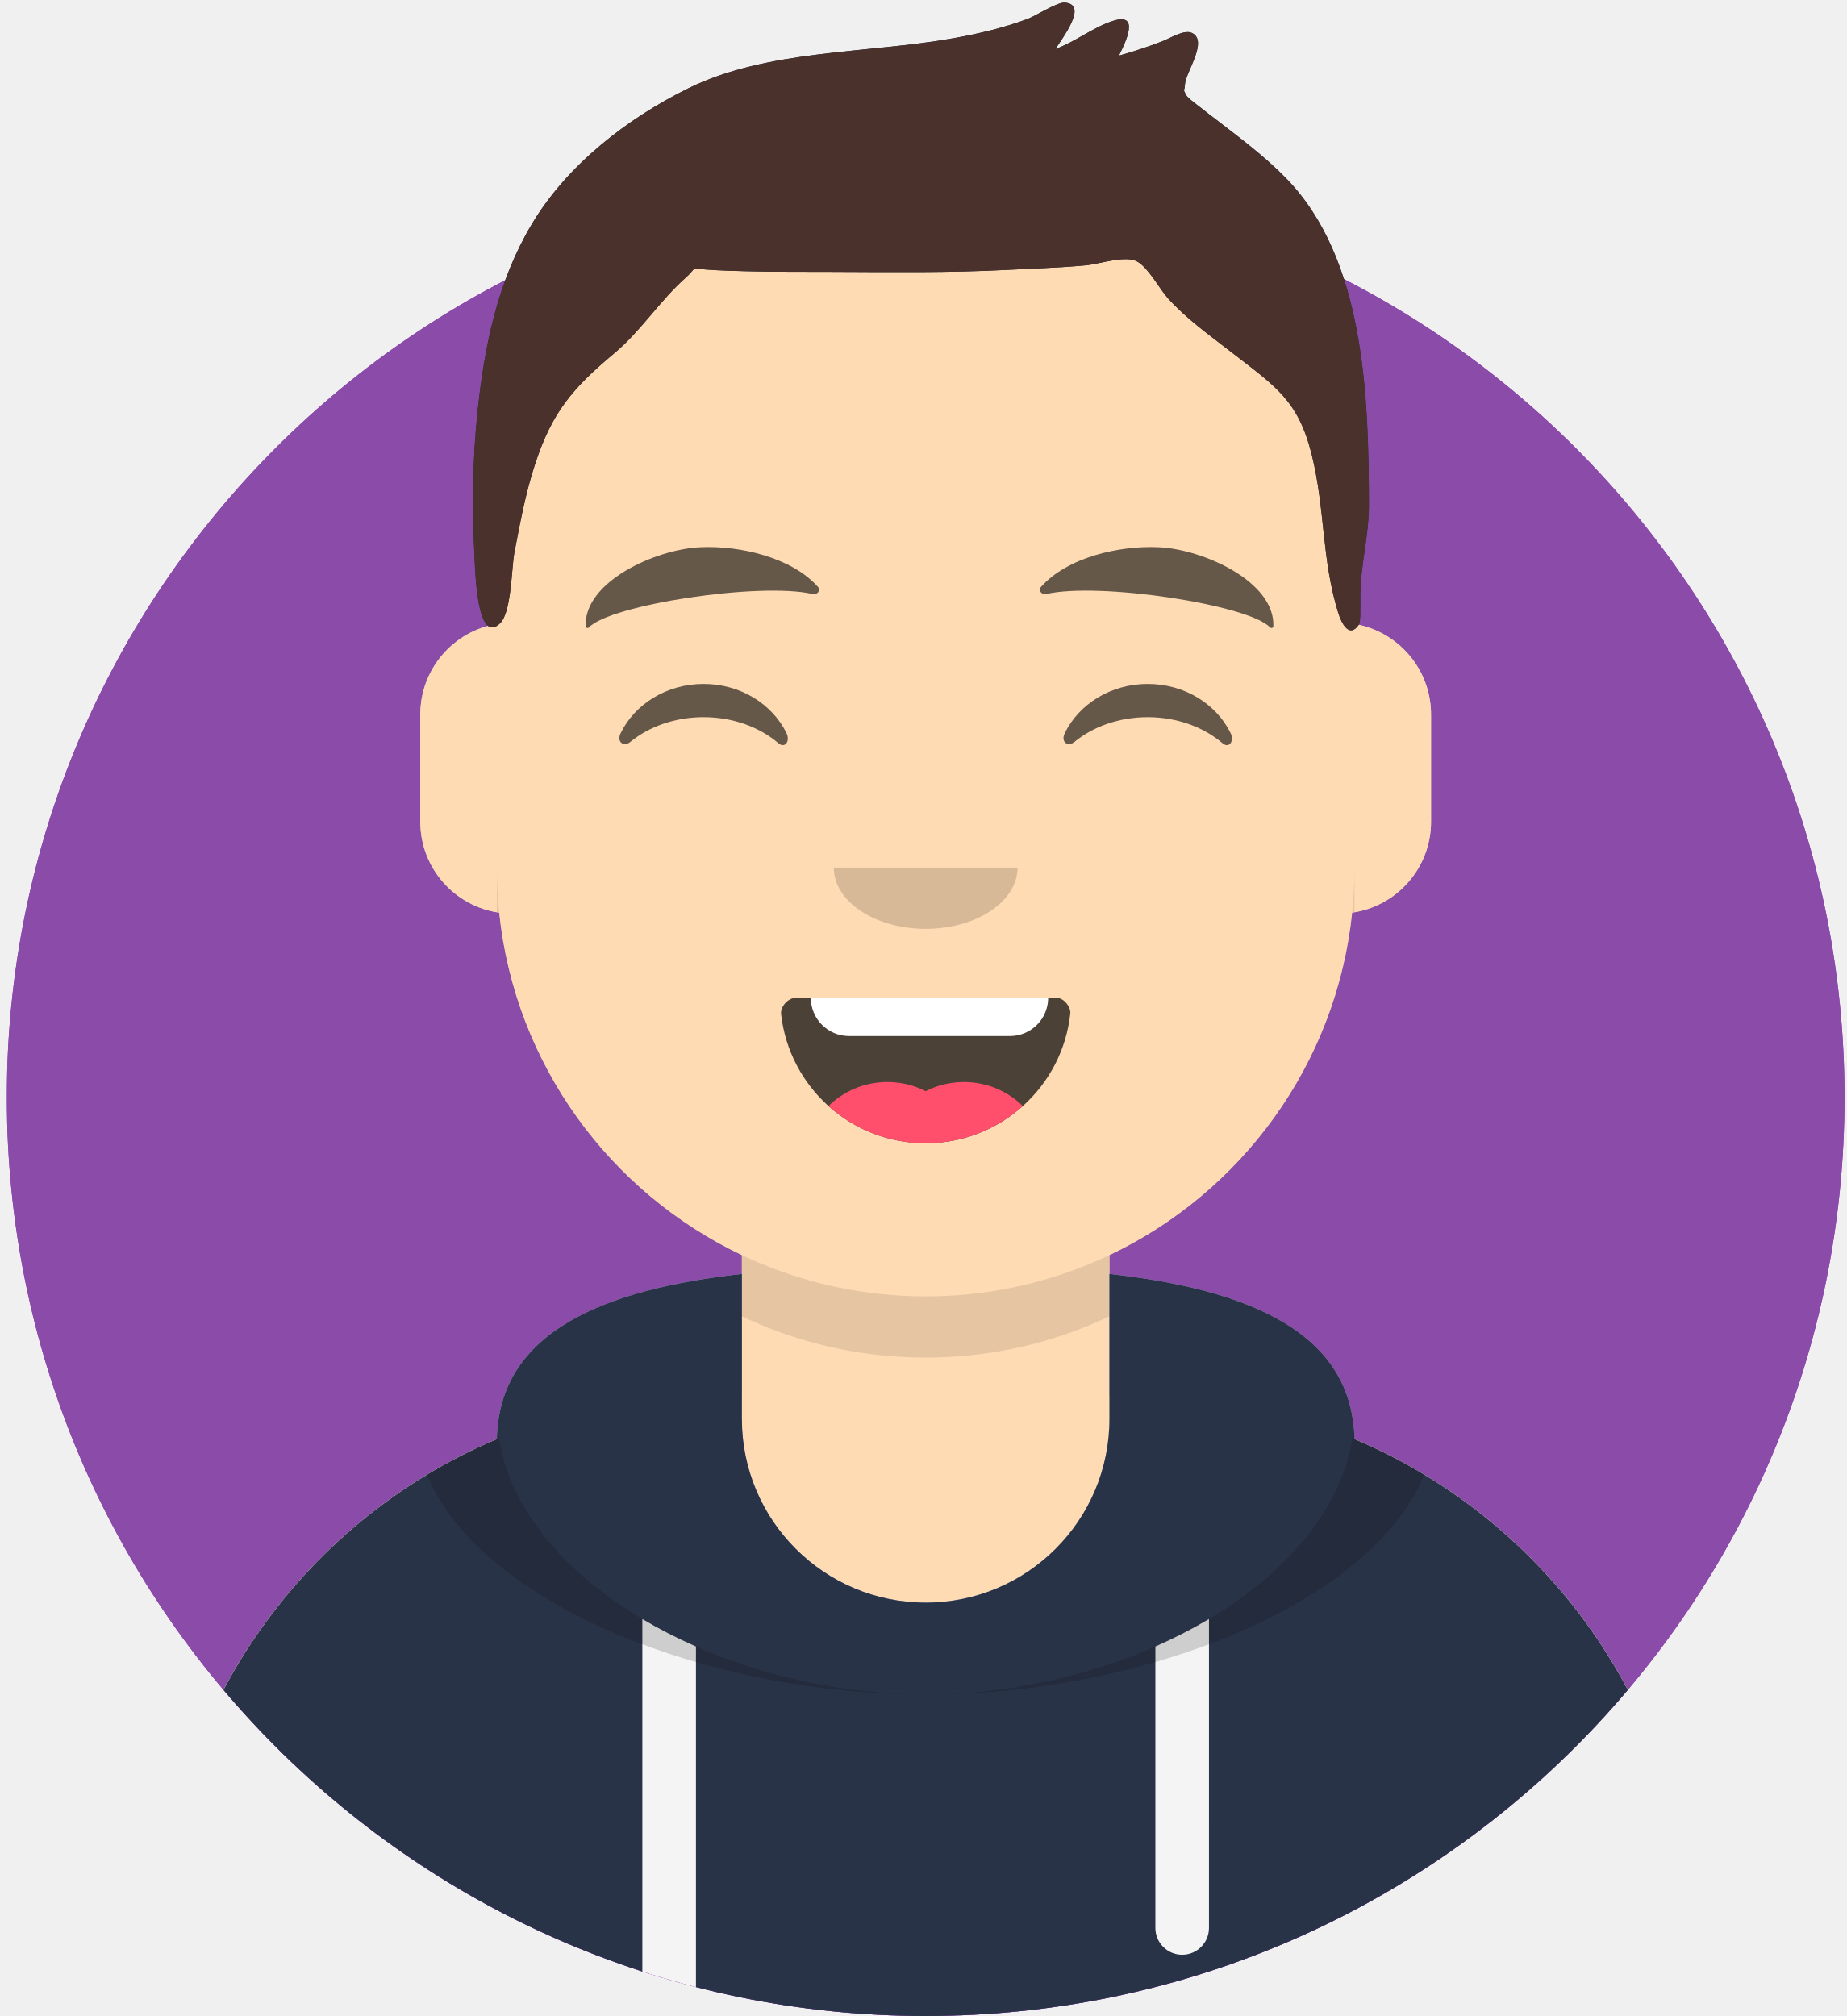
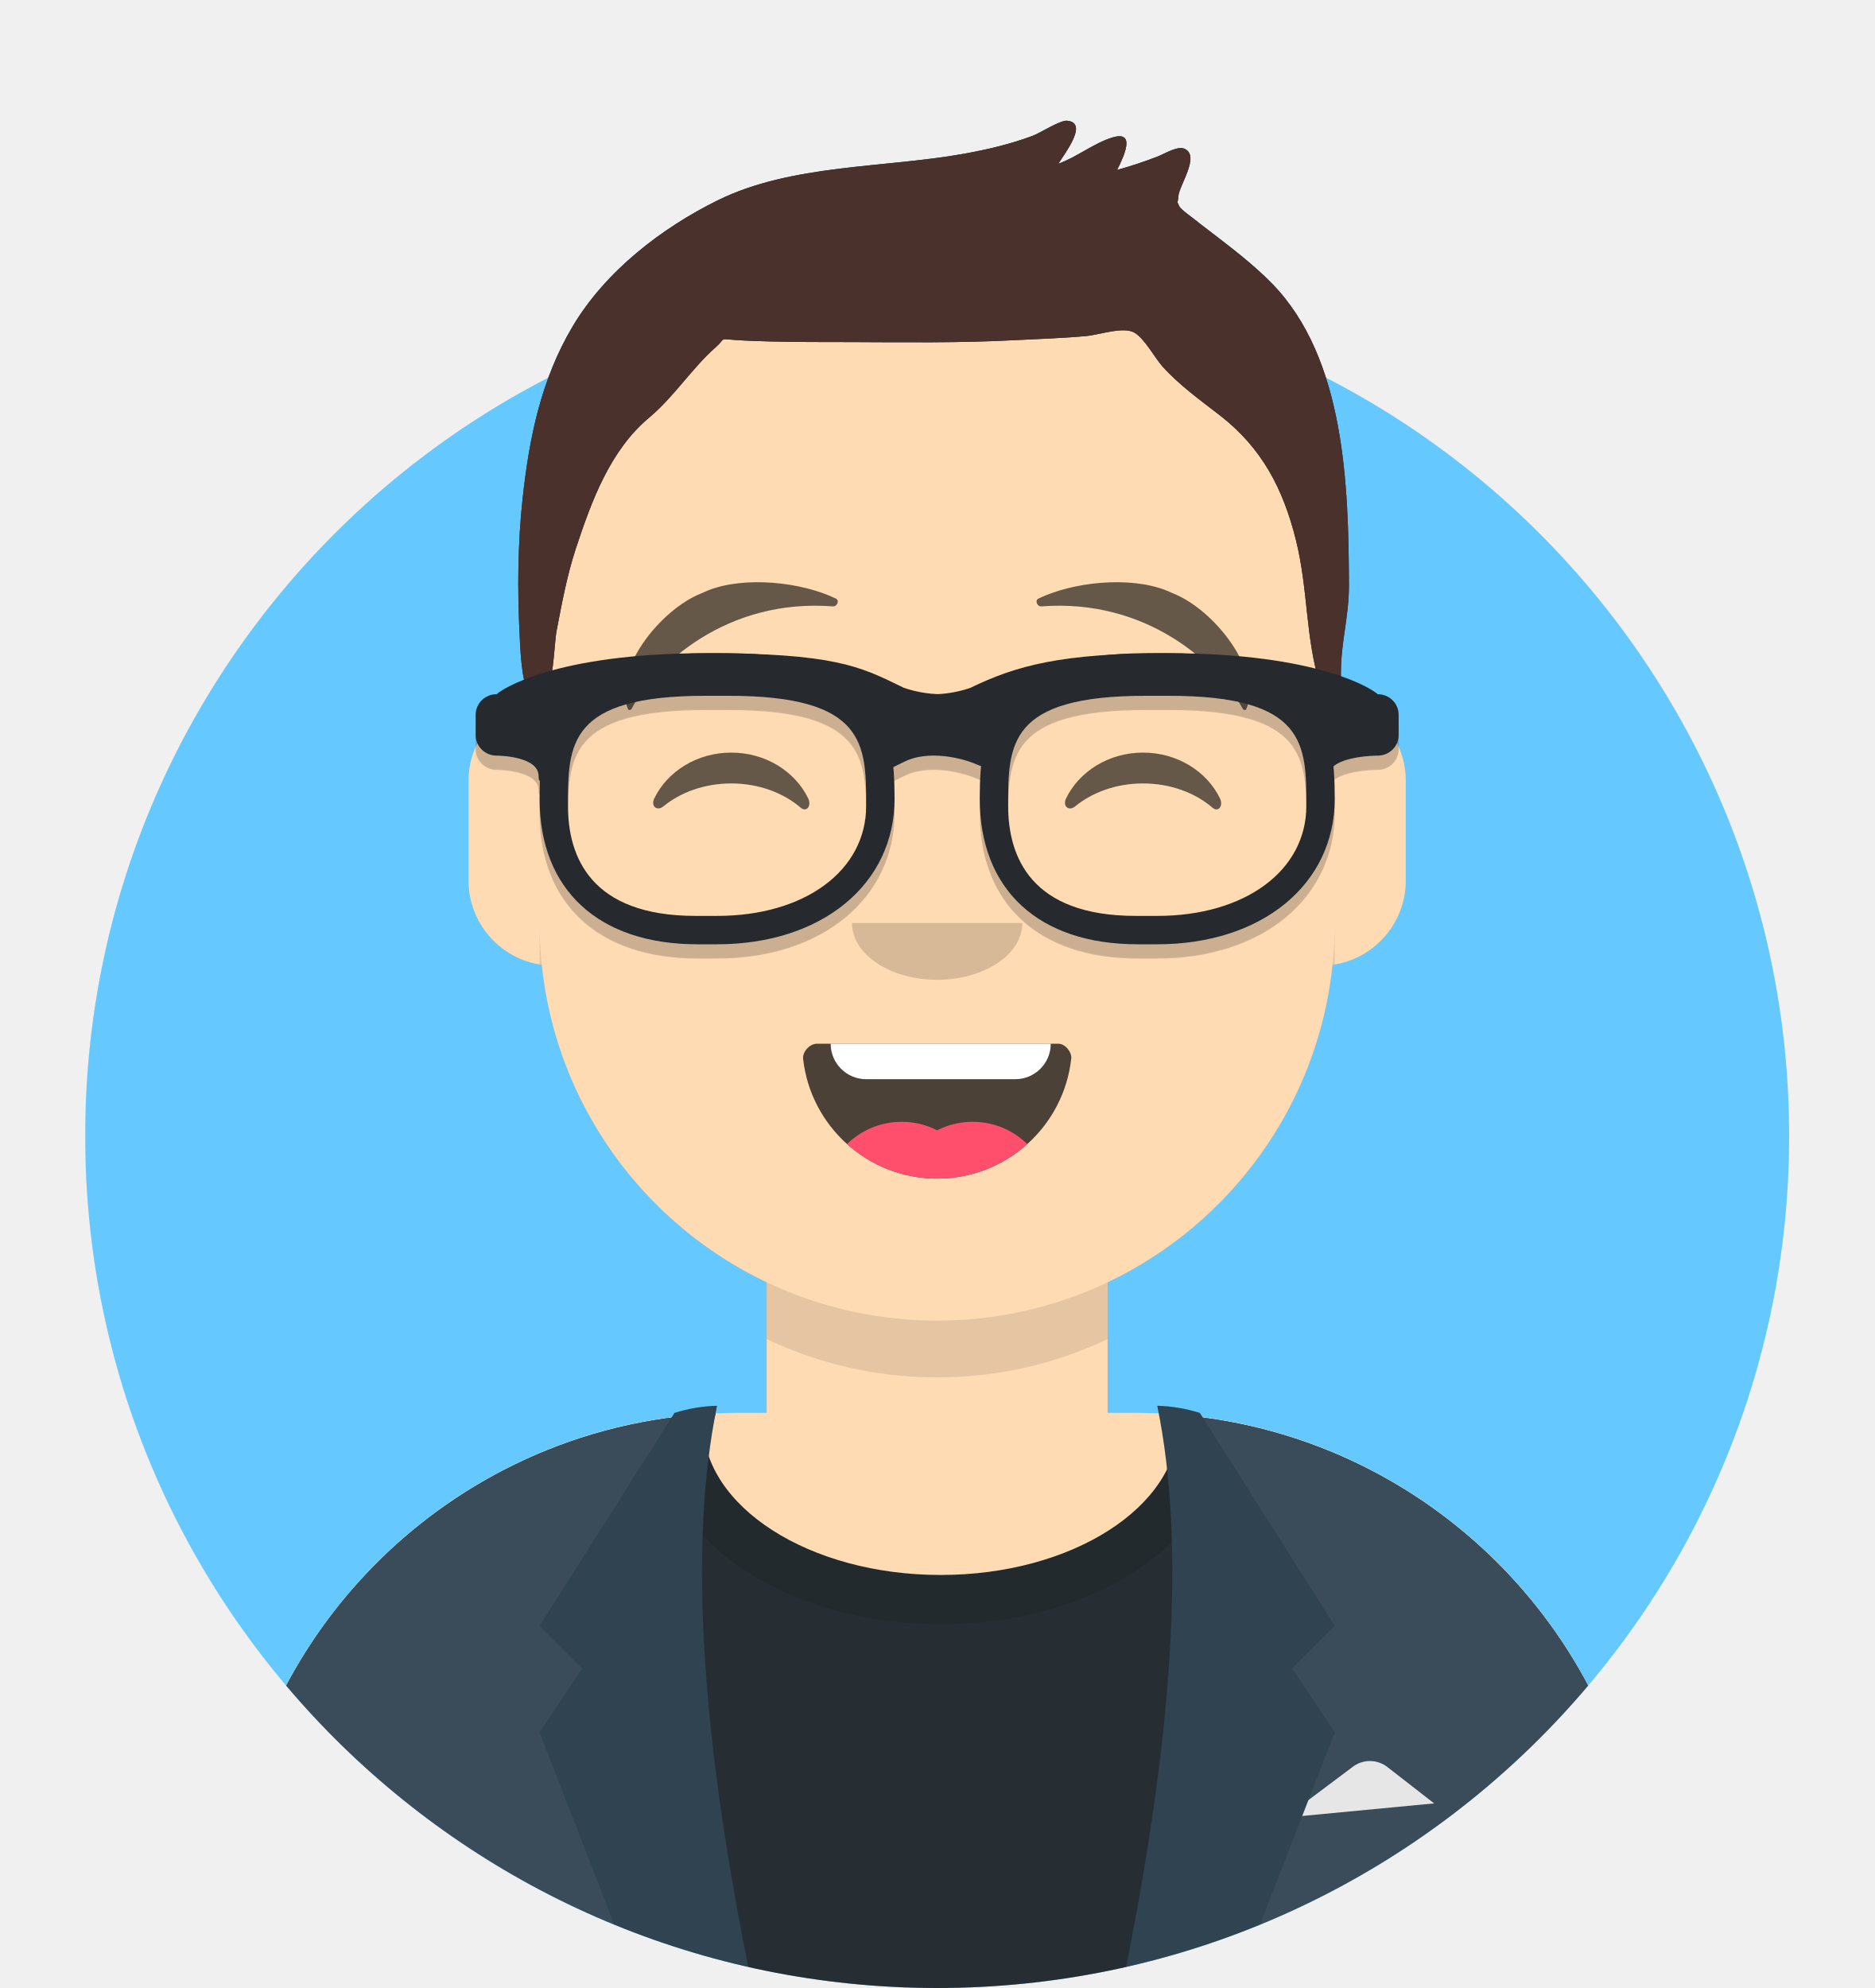
- <svg xmlns="http://www.w3.org/2000/svg" xmlns:xlink="http://www.w3.org/1999/xlink" width="217px" height="237px" viewBox="0 0 217 237" version="1.1">
+ <svg xmlns="http://www.w3.org/2000/svg" xmlns:xlink="http://www.w3.org/1999/xlink" width="264px" height="280px" viewBox="0 0 264 280" version="1.1">
  <defs>
-     <circle id="path-1" cx="108" cy="108" r="108" />
-     <path d="M-3.19744231e-14,144 L-3.19744231e-14,-1.42108547e-14 L237.6,-1.42108547e-14 L237.6,144 L226.8,144 C226.8,203.647 178.447,252 118.8,252 C59.153,252 10.8,203.647 10.8,144 L10.8,144 L-3.19744231e-14,144 Z" id="path-3" />
-     <path d="M90,0 C117.835,-5.11323436e-15 140.4,22.565 140.4,50.4 L140.401,55.949 C145.508,56.807 149.4,61.249 149.4,66.6 L149.4,79.2 C149.4,84.647 145.367,89.152 140.125,89.893 C138.265,107.718 127.114,122.78 111.601,130.149 L111.6,146.7 L115.2,146.7 C150.988,146.7 180,175.712 180,211.5 L180,219.6 L0,219.6 L0,211.5 C-4.38277231e-15,175.712 29.012,146.7 64.8,146.7 L68.4,146.7 L68.4,130.15 C52.886,122.78 41.735,107.718 39.875,89.893 C34.633,89.152 30.6,84.647 30.6,79.2 L30.6,66.6 C30.6,61.249 34.492,56.806 39.6,55.949 L39.6,50.4 C39.6,22.565 62.165,5.11323436e-15 90,0 Z" id="path-5" />
-     <path d="M140.401,11.764 C156.691,13.587 169.2,18.597 169.2,31.569 L169.194,31.18 C192.467,41.01 208.8,64.047 208.8,90.9 L208.8,99 L28.8,99 L28.8,90.9 C28.8,64.047 45.133,41.01 68.406,31.18 C68.653,18.496 81.073,13.568 97.2,11.764 L97.2,28.8 C97.2,40.729 106.871,50.4 118.8,50.4 C130.729,50.4 140.4,40.729 140.4,28.8 L140.4,28.8 Z" id="path-7" />
-     <path d="M31.606,13.615 C32.558,22.158 39.803,28.8 48.6,28.8 C57.424,28.8 64.687,22.117 65.603,13.536 C65.676,12.845 64.905,11.7 63.938,11.7 C50.534,11.7 40.264,11.7 33.378,11.7 C32.406,11.7 31.511,12.761 31.606,13.615 Z" id="path-9" />
-     <rect id="path-11" x="0" y="0" width="237.6" height="252" />
-     <path d="M118.135,20.928 C115.651,18.39 112.767,16.236 109.962,14.076 C109.343,13.6 108.715,13.135 108.109,12.641 C107.972,12.528 106.563,11.519 106.394,11.148 C105.988,10.254 106.224,10.95 106.28,9.884 C106.35,8.535 109.1,4.727 107.048,3.854 C106.146,3.47 104.536,4.492 103.67,4.83 C101.977,5.49 100.263,6.054 98.512,6.54 C99.351,4.869 100.95,1.524 97.944,2.419 C95.603,3.116 93.421,4.91 91.068,5.753 C91.847,4.477 94.96,0.523 92.147,0.302 C91.271,0.233 88.724,1.875 87.782,2.226 C84.959,3.275 82.075,3.953 79.111,4.487 C69.033,6.304 57.248,5.786 47.923,10.374 C40.735,13.911 33.636,19.4 29.484,26.389 C25.481,33.125 23.984,40.498 23.146,48.217 C22.532,53.882 22.482,59.738 22.769,65.424 C22.863,67.287 23.073,75.874 25.779,73.273 C27.127,71.978 27.117,66.745 27.457,64.974 C28.133,61.451 28.783,57.911 29.91,54.5 C31.895,48.49 34.238,45.687 39.184,41.547 C42.359,38.89 44.588,35.3 47.625,32.62 C48.99,31.416 47.949,31.542 50.143,31.7 C51.616,31.806 53.097,31.846 54.574,31.885 C57.99,31.974 61.412,31.951 64.829,31.963 C71.711,31.988 78.561,32.085 85.437,31.725 C88.492,31.565 91.556,31.478 94.603,31.195 C96.306,31.038 99.326,29.947 100.728,30.78 C102.01,31.543 103.342,34.034 104.263,35.054 C106.438,37.464 109.032,39.305 111.576,41.282 C116.881,45.403 119.559,46.98 121.17,53.421 C122.775,59.838 122.325,65.791 124.312,72.106 C124.662,73.217 125.586,75.13 126.726,73.415 C126.937,73.096 126.883,71.345 126.883,70.337 C126.883,66.27 127.913,63.218 127.9,59.123 C127.849,46.674 127.447,30.442 118.135,20.928 Z" id="path-13" />
+     <circle id="react-path-1" cx="120" cy="120" r="120" />
+     <path d="M12,160 C12,226.274 65.726,280 132,280 C198.274,280 252,226.274 252,160 L264,160 L264,-1.42108547e-14 L-3.19744231e-14,-1.42108547e-14 L-3.19744231e-14,160 L12,160 Z" id="react-path-2" />
+     <path d="M124,144.611 L124,163 L128,163 L128,163 C167.765,163 200,195.235 200,235 L200,244 L0,244 L0,235 C-4.86974701e-15,195.235 32.235,163 72,163 L72,163 L76,163 L76,144.611 C58.763,136.422 46.372,119.687 44.305,99.881 C38.48,99.058 34,94.052 34,88 L34,74 C34,68.054 38.325,63.118 44,62.166 L44,56 L44,56 C44,25.072 69.072,5.68137151e-15 100,0 L100,0 L100,0 C130.928,-5.68137151e-15 156,25.072 156,56 L156,62.166 C161.675,63.118 166,68.054 166,74 L166,88 C166,94.052 161.52,99.058 155.695,99.881 C153.628,119.687 141.237,136.422 124,144.611 Z" id="react-path-3" />
  </defs>
-   <g id="Website" stroke="none" stroke-width="1" fill="none" fill-rule="evenodd">
-     <g id="mf-avatar" transform="translate(-10, -15)">
-       <g id="Circle" transform="translate(10.8, 36)">
-         <mask id="mask-2" fill="white">
-           <use xlink:href="#path-1" />
+   <g id="Avataaar" stroke="none" stroke-width="1" fill="none" fill-rule="evenodd">
+     <g transform="translate(-825, -1100)" id="Avataaar/Circle">
+       <g transform="translate(825, 1100)">
+         <g id="Circle" stroke-width="1" fill-rule="evenodd" transform="translate(12, 40)">
+           <mask id="react-mask-4" fill="white">
+             <use xlink:href="#react-path-1" />
+           </mask>
+           <use id="Circle-Background" fill="#E6E6E6" xlink:href="#react-path-1" />
+           <g id="Color/Palette/Blue-01" mask="url(#react-mask-4)" fill="#65C9FF">
+             <rect id="🖍Color" x="0" y="0" width="240" height="240" />
+           </g>
+         </g>
+         <mask id="react-mask-5" fill="white">
+           <use xlink:href="#react-path-2" />
        </mask>
-         <use id="Circle-Background" fill="#972dc2" xlink:href="#path-1" />
-         <g id="🖍-Circle-Color" mask="url(#mask-2)" fill="#8a4ca8">
-           <rect id="🖍Color" x="0" y="0" width="216.445" height="216" />
-         </g>
-       </g>
-       <mask id="mask-4" fill="white">
-         <use xlink:href="#path-3" />
-       </mask>
-       <g id="Mask" />
-       <g id="Avataaar" mask="url(#mask-4)">
-         <g id="Body" transform="translate(28.8, 32.4)">
-           <mask id="mask-6" fill="white">
-             <use xlink:href="#path-5" />
-           </mask>
-           <use fill="#D0C6AC" xlink:href="#path-5" />
-           <g id="Skin/👶🏻-05-Pale" mask="url(#mask-6)" fill="#FFDBB4">
-             <g transform="translate(-28.8, 0)" id="Color">
-               <rect x="0" y="0" width="238.384" height="220.355" />
+         <g id="Mask" />
+         <g id="Avataaar" stroke-width="1" fill-rule="evenodd" mask="url(#react-mask-5)">
+           <g id="Body" transform="translate(32, 36)">
+             <mask id="react-mask-6" fill="white">
+               <use xlink:href="#react-path-3" />
+             </mask>
+             <use fill="#D0C6AC" xlink:href="#react-path-3" />
+             <g id="Skin/👶🏽-03-Brown" mask="url(#react-mask-6)" fill="#FFDBB4">
+               <g transform="translate(0, 0)" id="Color">
+                 <rect x="0" y="0" width="264" height="280" />
+               </g>
+             </g>
+             <path d="M156,79 L156,102 C156,132.928 130.928,158 100,158 C69.072,158 44,132.928 44,102 L44,79 L44,94 C44,124.928 69.072,150 100,150 C130.928,150 156,124.928 156,94 L156,79 Z" id="Neck-Shadow" fill-opacity="0.1" fill="#000000" mask="url(#react-mask-6)" />
+           </g>
+           <g id="Clothing/Blazer-+-Shirt" transform="translate(0, 170)">
+             <defs>
+               <path d="M133.96,0.295 C170.936,3.325 200,34.294 200,72.052 L200,81 L0,81 L0,72.052 C1.22536245e-14,33.953 29.592,2.765 67.045,0.22 C67.015,0.593 67,0.969 67,1.348 C67,13.211 81.998,22.828 100.5,22.828 C119.002,22.828 134,13.211 134,1.348 C134,0.995 133.987,0.644 133.96,0.295 Z" id="react-path-277" />
+             </defs>
+             <g id="Shirt" transform="translate(32, 29)">
+               <mask id="react-mask-278" fill="white">
+                 <use xlink:href="#react-path-277" />
+               </mask>
+               <use id="Clothes" fill="#E6E6E6" xlink:href="#react-path-277" />
+               <g id="Color/Palette/Black" mask="url(#react-mask-278)" fill="#262E33">
+                 <g transform="translate(-32, -29)" id="🖍Color">
+                   <rect x="0" y="0" width="264" height="110" />
+                 </g>
+               </g>
+               <g id="Shadowy" opacity="0.6" mask="url(#react-mask-278)" fill-opacity="0.16" fill="#000000">
+                 <g transform="translate(60, -25)" id="Hola-👋🏼">
+                   <ellipse cx="40.5" cy="27.848" rx="39.635" ry="26.914" />
+                 </g>
+               </g>
+             </g>
+             <g id="Blazer" transform="translate(32, 28)">
+               <path d="M68.785,1.122 C30.512,2.804 -1.89486556e-14,34.365 -1.42108547e-14,73.052 L0,73.052 L0,82 L69.362,82 C65.961,69.92 64,55.709 64,40.5 C64,26.173 65.74,12.731 68.785,1.122 Z M131.638,82 L200,82 L200,73.052 C200,34.707 170.025,3.363 132.229,1.174 C135.265,12.771 137,26.194 137,40.5 C137,55.709 135.039,69.92 131.638,82 Z" id="Saco" fill="#3A4C5A" />
+               <path d="M149,58 L158.556,50.833 L158.556,50.833 C159.999,49.751 161.988,49.768 163.412,50.876 L170,56 L149,58 Z" id="Pocket-hanky" fill="#E6E6E6" />
+               <path d="M69,1.13686838e-13 C65,19.333 66.667,46.667 74,82 L58,82 L44,46 L50,37 L44,31 L63,1 C65.028,0.369 67.028,0.036 69,1.13686838e-13 Z" id="Wing" fill="#2F4351" />
+               <path d="M151,1.13686838e-13 C147,19.333 148.667,46.667 156,82 L140,82 L126,46 L132,37 L126,31 L145,1 C147.028,0.369 149.028,0.036 151,1.13686838e-13 Z" id="Wing" fill="#2F4351" transform="translate(141, 41) scale(-1, 1) translate(-141, -41) " />
            </g>
          </g>
-           <path d="M39.6,84.6 C39.6,112.435 62.165,135 90,135 C117.835,135 140.4,112.435 140.4,84.6 L140.4,84.6 L140.4,91.8 C140.4,119.635 117.835,142.2 90,142.2 C62.165,142.2 39.6,119.635 39.6,91.8 Z" id="Neck-Shadow" fill-opacity="0.1" fill="#000000" mask="url(#mask-6)" />
-         </g>
-         <g id="Clothing/Hoodie" transform="translate(0, 153)">
-           <mask id="mask-8" fill="white">
-             <use xlink:href="#path-7" />
-           </mask>
-           <use id="Hoodie" fill="#B7C1DB" fill-rule="evenodd" xlink:href="#path-7" />
-           <g id="Color/Palette/Slate" mask="url(#mask-8)" fill="#293347" fill-rule="evenodd">
-             <rect id="🖍Color" x="0" y="0" width="238.491" height="99" />
-           </g>
-           <path d="M91.8,55.565 L91.8,99 L85.5,99 L85.499,52.335 C87.483,53.514 89.592,54.594 91.8,55.565 Z M152.101,52.334 L152.1,88.65 C152.1,90.39 150.69,91.8 148.95,91.8 C147.21,91.8 145.8,90.39 145.8,88.65 L145.801,55.565 C148.009,54.594 150.118,53.513 152.101,52.334 Z" id="Straps" fill="#F4F4F4" fill-rule="evenodd" mask="url(#mask-8)" />
-           <path d="M155.733,11.451 C169.28,14.013 178.65,19.118 178.65,29.077 C178.65,46.818 148.916,61.2 118.8,61.2 C88.684,61.2 58.95,46.818 58.95,29.077 C58.95,19.118 68.32,14.013 81.867,11.451 C73.689,14.466 68.4,19.534 68.4,27.969 C68.4,46.322 93.439,61.2 118.8,61.2 C144.161,61.2 169.2,46.322 169.2,27.969 C169.2,19.71 164.13,14.679 156.241,11.642 Z" id="Shadow" fill-opacity="0.16" fill="#000000" fill-rule="evenodd" mask="url(#mask-8)" />
-         </g>
-         <g id="Face" transform="translate(68.4, 73.8)">
-           <g id="Mouth/Smile" transform="translate(1.8, 46.8)">
-             <mask id="mask-10" fill="white">
-               <use xlink:href="#path-9" />
-             </mask>
-             <use id="Mouth" fill-opacity="0.7" fill="#000000" fill-rule="evenodd" xlink:href="#path-9" />
-             <path d="M39.6,1.8 L58.5,1.8 C60.985,1.8 63,3.815 63,6.3 L63,11.7 C63,14.185 60.985,16.2 58.5,16.2 L39.6,16.2 C37.115,16.2 35.1,14.185 35.1,11.7 L35.1,6.3 C35.1,3.815 37.115,1.8 39.6,1.8 Z" id="Teeth" fill="#FFFFFF" fill-rule="evenodd" mask="url(#mask-10)" />
-             <g id="Tongue" stroke-width="1" fill-rule="evenodd" mask="url(#mask-10)" fill="#FF4F6D">
-               <g transform="translate(34.2, 21.6)">
-                 <circle cx="9.9" cy="9.9" r="9.9" />
-                 <circle cx="18.9" cy="9.9" r="9.9" />
+           <g id="Face" transform="translate(76, 82)" fill="#000000">
+             <g id="Mouth/Smile" transform="translate(2, 52)">
+               <defs>
+                 <path d="M35.118,15.128 C36.176,24.62 44.226,32 54,32 C63.804,32 71.874,24.574 72.892,15.04 C72.974,14.273 72.117,13 71.043,13 C56.149,13 44.738,13 37.087,13 C36.007,13 35.012,14.178 35.118,15.128 Z" id="react-path-245" />
+               </defs>
+               <mask id="react-mask-246" fill="white">
+                 <use xlink:href="#react-path-245" />
+               </mask>
+               <use id="Mouth" fill-opacity="0.7" fill="#000000" fill-rule="evenodd" xlink:href="#react-path-245" />
+               <rect id="Teeth" fill="#FFFFFF" fill-rule="evenodd" mask="url(#react-mask-246)" x="39" y="2" width="31" height="16" rx="5" />
+               <g id="Tongue" stroke-width="1" fill-rule="evenodd" mask="url(#react-mask-246)" fill="#FF4F6D">
+                 <g transform="translate(38, 24)">
+                   <circle cx="11" cy="11" r="11" />
+                   <circle cx="21" cy="11" r="11" />
+                 </g>
              </g>
            </g>
+             <g id="Nose/Default" transform="translate(28, 40)" fill-opacity="0.16">
+               <path d="M16,8 C16,12.418 21.373,16 28,16 L28,16 C34.627,16 40,12.418 40,8" id="Nose" />
+             </g>
+             <g id="Eyes/Happy-😁" transform="translate(0, 8)" fill-opacity="0.6">
+               <path d="M16.16,22.447 C18.007,18.649 22.164,16 26.998,16 C31.814,16 35.959,18.63 37.815,22.407 C38.367,23.529 37.582,24.447 36.791,23.767 C34.34,21.66 30.859,20.344 26.998,20.344 C23.257,20.344 19.874,21.579 17.438,23.572 C16.547,24.3 15.62,23.558 16.16,22.447 Z" id="Squint" />
+               <path d="M74.16,22.447 C76.007,18.649 80.164,16 84.998,16 C89.814,16 93.959,18.63 95.815,22.407 C96.367,23.529 95.582,24.447 94.791,23.767 C92.34,21.66 88.859,20.344 84.998,20.344 C81.257,20.344 77.874,21.579 75.438,23.572 C74.547,24.3 73.62,23.558 74.16,22.447 Z" id="Squint" />
+             </g>
+             <g id="Eyebrow/Natural/Raised-Excited-Natural" fill-opacity="0.6">
+               <path d="M22.766,1.578 L23.677,1.176 C28.919,-0.905 36.865,-0.033 41.723,2.299 C42.29,2.571 41.902,3.452 41.321,3.407 C26.402,2.256 16.358,11.553 12.946,17.847 C12.845,18.034 12.539,18.055 12.464,17.881 C10.156,12.562 16.913,3.896 22.766,1.578 Z" id="Eye-Browse-Reddit" />
+               <path d="M80.766,1.578 L81.677,1.176 C86.919,-0.905 94.865,-0.033 99.723,2.299 C100.29,2.571 99.902,3.452 99.321,3.407 C84.402,2.256 74.358,11.553 70.946,17.847 C70.845,18.034 70.539,18.055 70.464,17.881 C68.156,12.562 74.913,3.896 80.766,1.578 Z" id="Eye-Browse-Reddit" transform="translate(85, 9) scale(-1, 1) translate(-85, -9) " />
+             </g>
          </g>
-           <g id="Nose/Default" transform="translate(25.2, 36)" fill="#000000" fill-opacity="0.16">
-             <path d="M14.4,7.2 C14.4,11.176 19.235,14.4 25.2,14.4 L25.2,14.4 C31.165,14.4 36,11.176 36,7.2" id="Nose" />
-           </g>
-           <g id="Eyes/Happy-😁" transform="translate(0, 7.2)" fill="#000000" fill-opacity="0.6">
-             <path d="M14.544,20.203 C16.206,16.784 19.948,14.4 24.298,14.4 C28.632,14.4 32.363,16.767 34.034,20.166 C34.53,21.176 33.824,22.003 33.112,21.39 C30.906,19.494 27.773,18.309 24.298,18.309 C20.931,18.309 17.886,19.421 15.694,21.214 C14.892,21.87 14.058,21.203 14.544,20.203 Z" id="Squint" />
-             <path d="M66.744,20.203 C68.406,16.784 72.148,14.4 76.498,14.4 C80.832,14.4 84.563,16.767 86.234,20.166 C86.73,21.176 86.024,22.003 85.312,21.39 C83.106,19.494 79.973,18.309 76.498,18.309 C73.131,18.309 70.086,19.421 67.894,21.214 C67.092,21.87 66.258,21.203 66.744,20.203 Z" id="Squint" />
-           </g>
-           <g id="Eyebrow/Natural/Default-Natural" fill="#000000" fill-opacity="0.6">
-             <path d="M23.435,5.589 C18.25,6.285 10.164,10.805 10.84,16.036 C10.862,16.207 11.121,16.261 11.233,16.118 C13.471,13.248 30.774,9.033 37.075,9.913 C37.652,9.994 38.032,9.399 37.639,9.027 C34.269,5.845 28.08,4.961 23.435,5.589" id="Eyebrow" transform="translate(24.3, 10.8) rotate(5) translate(-24.3, -10.8) " />
-             <path d="M76.535,5.589 C71.35,6.285 63.264,10.805 63.94,16.036 C63.962,16.207 64.221,16.261 64.333,16.118 C66.571,13.248 83.874,9.033 90.175,9.913 C90.752,9.994 91.132,9.399 90.739,9.027 C87.369,5.845 81.18,4.961 76.535,5.589" id="Eyebrow" transform="translate(77.4, 10.8) scale(-1, 1) rotate(5) translate(-77.4, -10.8) " />
-           </g>
-         </g>
-         <g id="Top">
-           <mask id="mask-12" fill="white">
-             <use xlink:href="#path-11" />
-           </mask>
-           <g id="Mask" />
-           <g mask="url(#mask-12)">
-             <g transform="translate(43, 15)">
-               <mask id="mask-14" fill="white">
-                 <use xlink:href="#path-13" />
-               </mask>
-               <use id="Short-Hair" stroke="none" fill="#1F3140" fill-rule="evenodd" xlink:href="#path-13" />
-               <g id="Color/Hair/Brown-Dark" stroke="none" fill="none" mask="url(#mask-14)" fill-rule="evenodd">
-                 <g transform="translate(-43.1, -15)" fill="#4A312C" id="Color">
-                   <rect x="0" y="0" width="239.107" height="252.406" />
+           <g id="Top" stroke-width="1" fill-rule="evenodd">
+             <defs>
+               <rect id="react-path-357" x="0" y="0" width="264" height="280" />
+               <path d="M180.15,39.92 C177.39,37.1 174.186,34.707 171.069,32.307 C170.382,31.777 169.683,31.261 169.011,30.712 C168.858,30.587 167.292,29.466 167.105,29.053 C166.654,28.06 166.915,28.833 166.977,27.649 C167.056,26.151 170.111,21.919 167.831,20.949 C166.828,20.522 165.04,21.658 164.078,22.033 C162.196,22.767 160.292,23.393 158.347,23.933 C159.279,22.076 161.055,18.359 157.716,19.354 C155.114,20.129 152.69,22.122 150.076,23.059 C150.941,21.642 154.4,17.248 151.274,17.002 C150.302,16.926 147.471,18.75 146.424,19.14 C143.287,20.305 140.083,21.059 136.79,21.653 C125.592,23.671 112.497,23.095 102.137,28.193 C94.149,32.124 86.263,38.222 81.648,45.988 C77.201,53.473 75.538,61.664 74.607,70.241 C73.924,76.536 73.868,83.043 74.188,89.36 C74.292,91.43 74.525,100.971 77.532,98.081 C79.03,96.642 79.019,90.828 79.396,88.86 C80.147,84.945 80.87,81.013 82.122,77.223 C84.328,70.544 86.931,63.43 92.427,58.83 C95.954,55.878 98.431,51.889 101.806,48.911 C103.322,47.574 102.165,47.713 104.603,47.889 C106.241,48.006 107.885,48.051 109.526,48.094 C113.322,48.193 117.124,48.168 120.921,48.181 C128.568,48.209 136.179,48.317 143.819,47.916 C147.214,47.739 150.618,47.642 154.004,47.328 C155.895,47.153 159.251,45.941 160.808,46.867 C162.233,47.714 163.713,50.482 164.736,51.615 C167.154,54.294 170.036,56.339 172.862,58.535 C178.757,63.115 181.732,68.867 183.523,76.023 C185.306,83.153 184.806,89.768 187.013,96.785 C187.402,98.018 188.429,100.145 189.695,98.239 C189.93,97.885 189.87,95.939 189.87,94.819 C189.87,90.3 191.014,86.908 191,82.359 C190.944,68.527 190.496,50.491 180.15,39.92 Z" id="react-path-356" />
+               <filter x="-0.8%" y="-2.0%" width="101.5%" height="108.0%" filterUnits="objectBoundingBox" id="react-filter-353">
+                 <feOffset dx="0" dy="2" in="SourceAlpha" result="shadowOffsetOuter1" />
+                 <feColorMatrix values="0 0 0 0 0   0 0 0 0 0   0 0 0 0 0  0 0 0 0.16 0" type="matrix" in="shadowOffsetOuter1" result="shadowMatrixOuter1" />
+                 <feMerge>
+                   <feMergeNode in="shadowMatrixOuter1" />
+                   <feMergeNode in="SourceGraphic" />
+                 </feMerge>
+               </filter>
+             </defs>
+             <mask id="react-mask-355" fill="white">
+               <use xlink:href="#react-path-357" />
+             </mask>
+             <g id="Mask" />
+             <g id="Top/Short-Hair/Short-Flat" mask="url(#react-mask-355)">
+               <g transform="translate(-1, 0)">
+                 <mask id="react-mask-354" fill="white">
+                   <use xlink:href="#react-path-356" />
+                 </mask>
+                 <use id="Short-Hair" stroke="none" fill="#1F3140" fill-rule="evenodd" xlink:href="#react-path-356" />
+                 <g id="Skin/👶🏽-03-Brown" mask="url(#react-mask-354)" fill="#4A312C">
+                   <g transform="translate(0, 0) " id="Color">
+                     <rect x="0" y="0" width="264" height="280" />
+                   </g>
+                 </g>
+                 <g id="Top/_Resources/Prescription-02" fill="none" transform="translate(62, 85)" stroke-width="1">
+                   <defs>
+                     <filter x="-0.8%" y="-2.4%" width="101.5%" height="109.8%" filterUnits="objectBoundingBox" id="react-filter-358">
+                       <feOffset dx="0" dy="2" in="SourceAlpha" result="shadowOffsetOuter1" />
+                       <feColorMatrix values="0 0 0 0 0   0 0 0 0 0   0 0 0 0 0  0 0 0 0.2 0" type="matrix" in="shadowOffsetOuter1" result="shadowMatrixOuter1" />
+                       <feMerge>
+                         <feMergeNode in="shadowMatrixOuter1" />
+                         <feMergeNode in="SourceGraphic" />
+                       </feMerge>
+                     </filter>
+                   </defs>
+                   <g id="Wayfarers" filter="url(#react-filter-358)" transform="translate(6, 7)" fill="#252C2F">
+                     <path d="M34,41 L31.242,41 C17.315,41 9,33.336 9,20.5 C9,10.127 10.817,0 32.53,0 L35.47,0 C57.183,0 59,10.127 59,20.5 C59,32.569 48.721,41 34,41 Z M32.385,6 C13,6 13,12.841 13,21.502 C13,28.572 16.116,37 30.971,37 L34,37 C46.365,37 55,30.627 55,21.502 C55,12.841 55,6 35.615,6 L32.385,6 Z" id="Left" fill-rule="nonzero" />
+                     <path d="M96,41 L93.242,41 C79.315,41 71,33.336 71,20.5 C71,10.127 72.817,0 94.53,0 L97.47,0 C119.183,0 121,10.127 121,20.5 C121,32.569 110.721,41 96,41 Z M94.385,6 C75,6 75,12.841 75,21.502 C75,28.572 78.119,37 92.971,37 L96,37 C108.365,37 117,30.627 117,21.502 C117,12.841 117,6 97.615,6 L94.385,6 Z" id="Right" fill-rule="nonzero" />
+                     <path d="M2.955,5.772 C3.646,5.096 11.21,0 32.5,0 C50.351,0 54.13,1.853 59.85,4.652 L60.269,4.859 C60.667,4.999 62.7,5.69 65.079,5.766 C67.246,5.673 69.1,5.085 69.642,4.897 C76.17,1.722 82.561,0 97.5,0 C118.79,0 126.354,5.096 127.045,5.772 C128.679,5.772 130,7.062 130,8.657 L130,11.543 C130,13.139 128.679,14.429 127.045,14.429 C127.045,14.429 120.144,14.429 120.144,17.315 C120.144,20.2 118.182,13.139 118.182,11.543 L118.182,8.732 C114.579,7.353 108.128,4.786 97.5,4.786 C85.658,4.786 79.761,6.886 74.702,8.971 L74.759,9.108 L74.756,11.094 L72.539,16.444 L69.8,15.361 C69.556,15.264 69.028,15.09 68.296,14.91 C66.256,14.407 64.159,14.254 62.304,14.634 C61.624,14.774 60.992,14.984 60.413,15.267 L57.77,16.558 L55.127,11.396 L55.244,9.102 L55.325,8.907 C50.962,6.874 46.939,4.786 32.5,4.786 C21.872,4.786 15.422,7.352 11.818,8.731 L11.818,11.543 C11.818,13.139 8.864,20.2 8.864,17.315 C8.864,14.429 2.955,14.429 2.955,14.429 C1.324,14.429 0,13.139 0,11.543 L0,8.657 C0,7.062 1.324,5.772 2.955,5.772 Z" id="Stuff" fill-rule="nonzero" />
+                   </g>
                </g>
              </g>
            </g>
          </g>
        </g>
      </g>
    </g>
  </g>
</svg>
